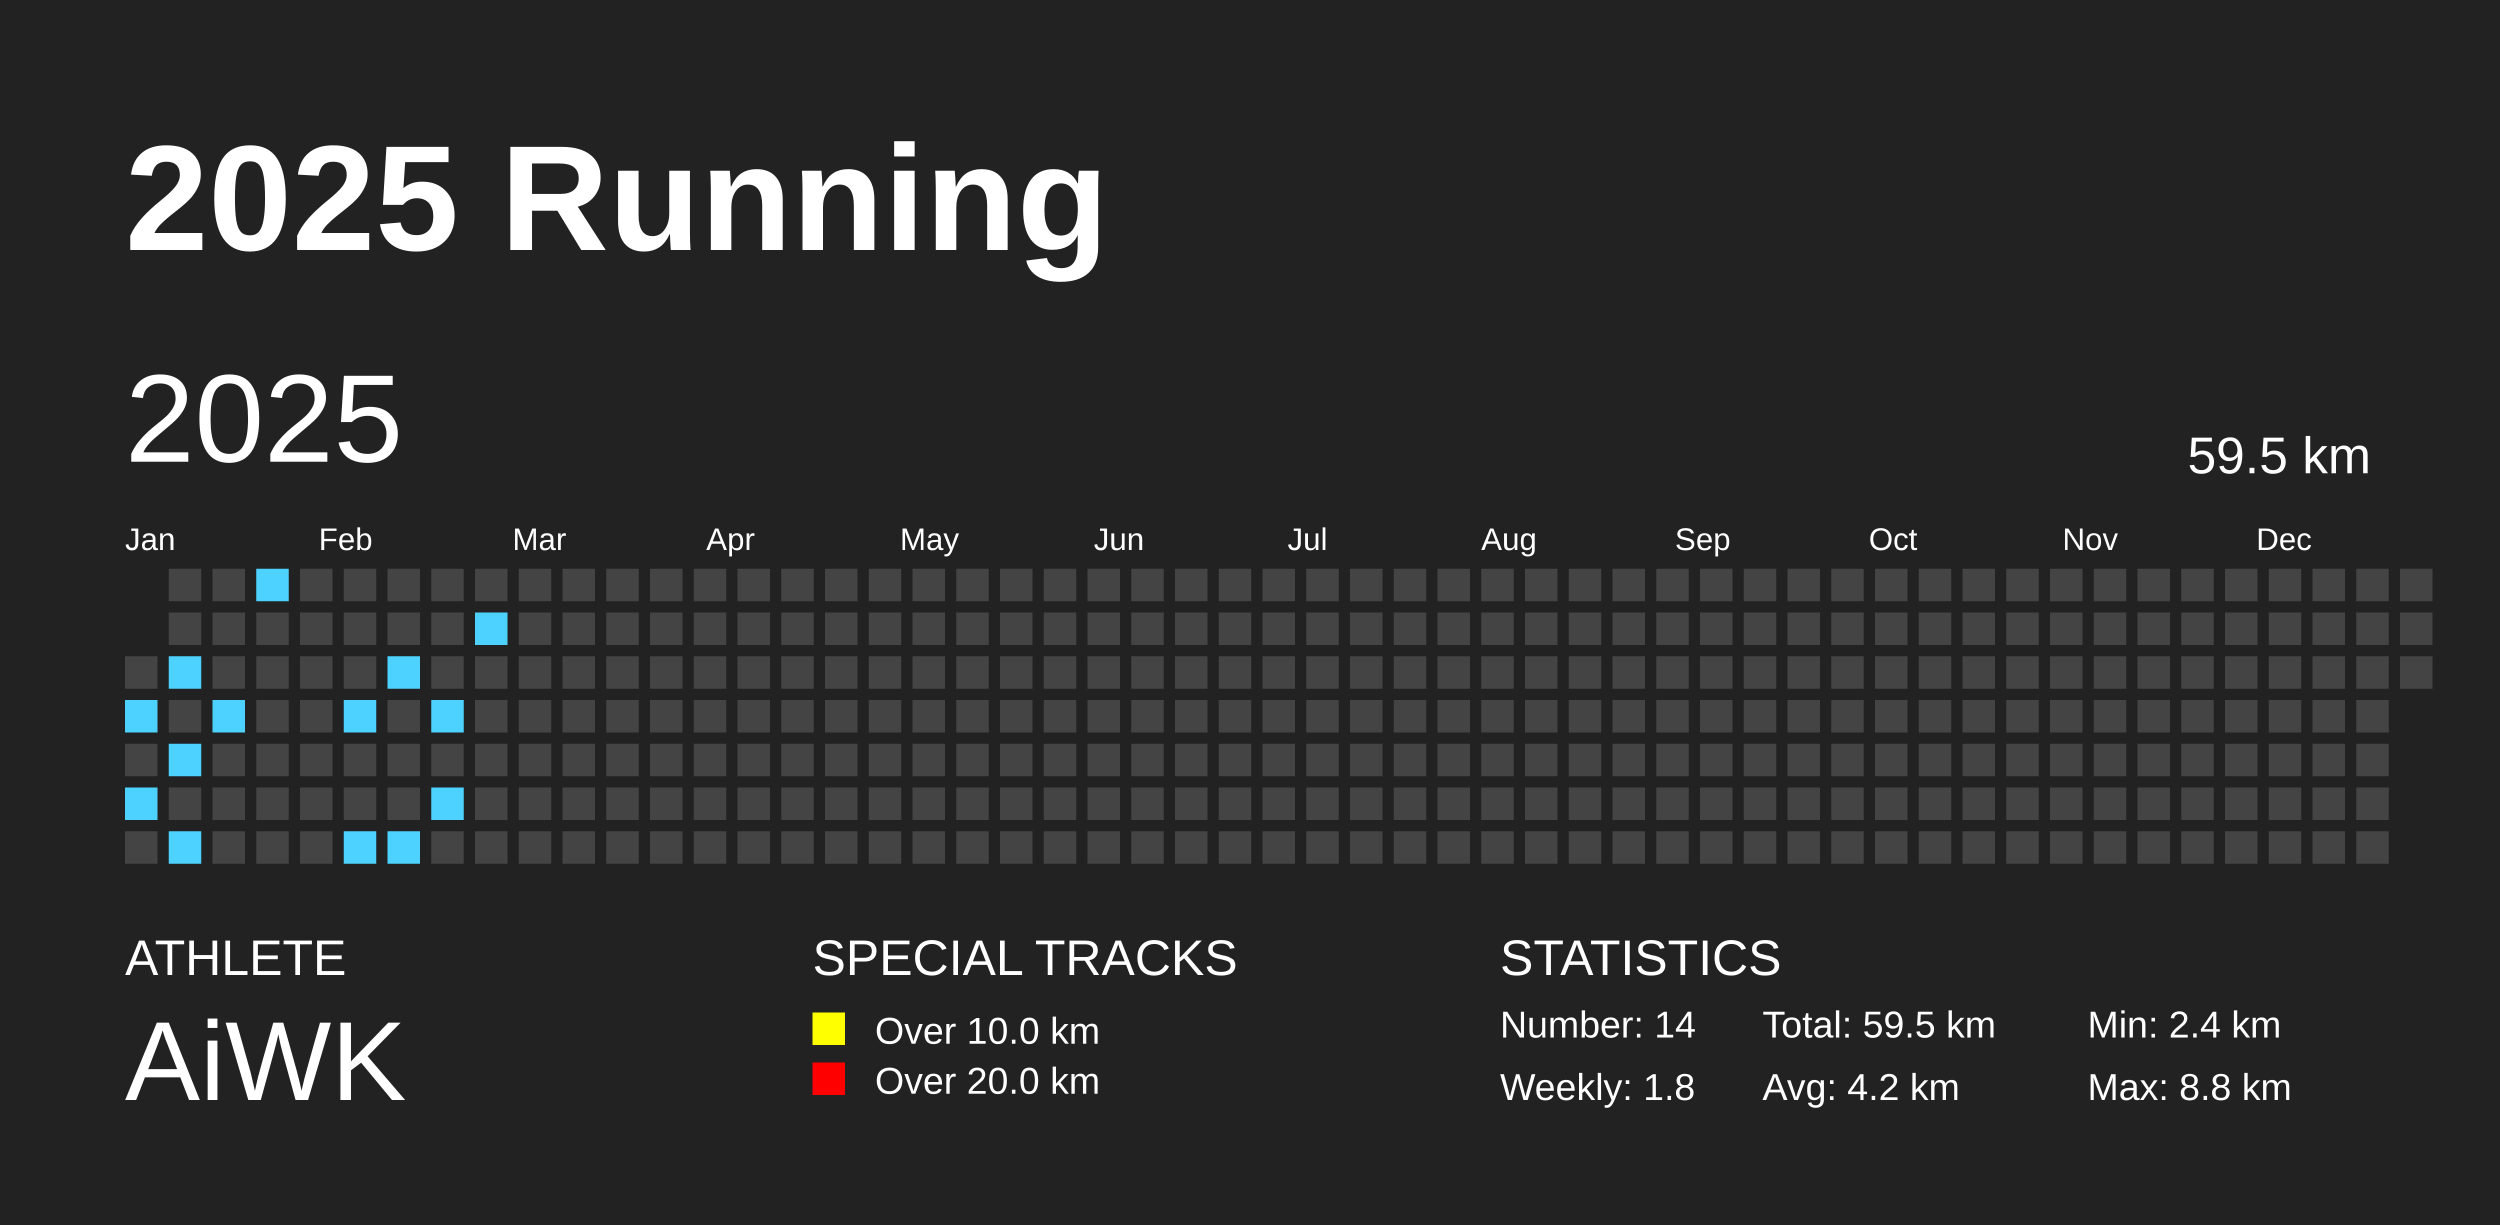
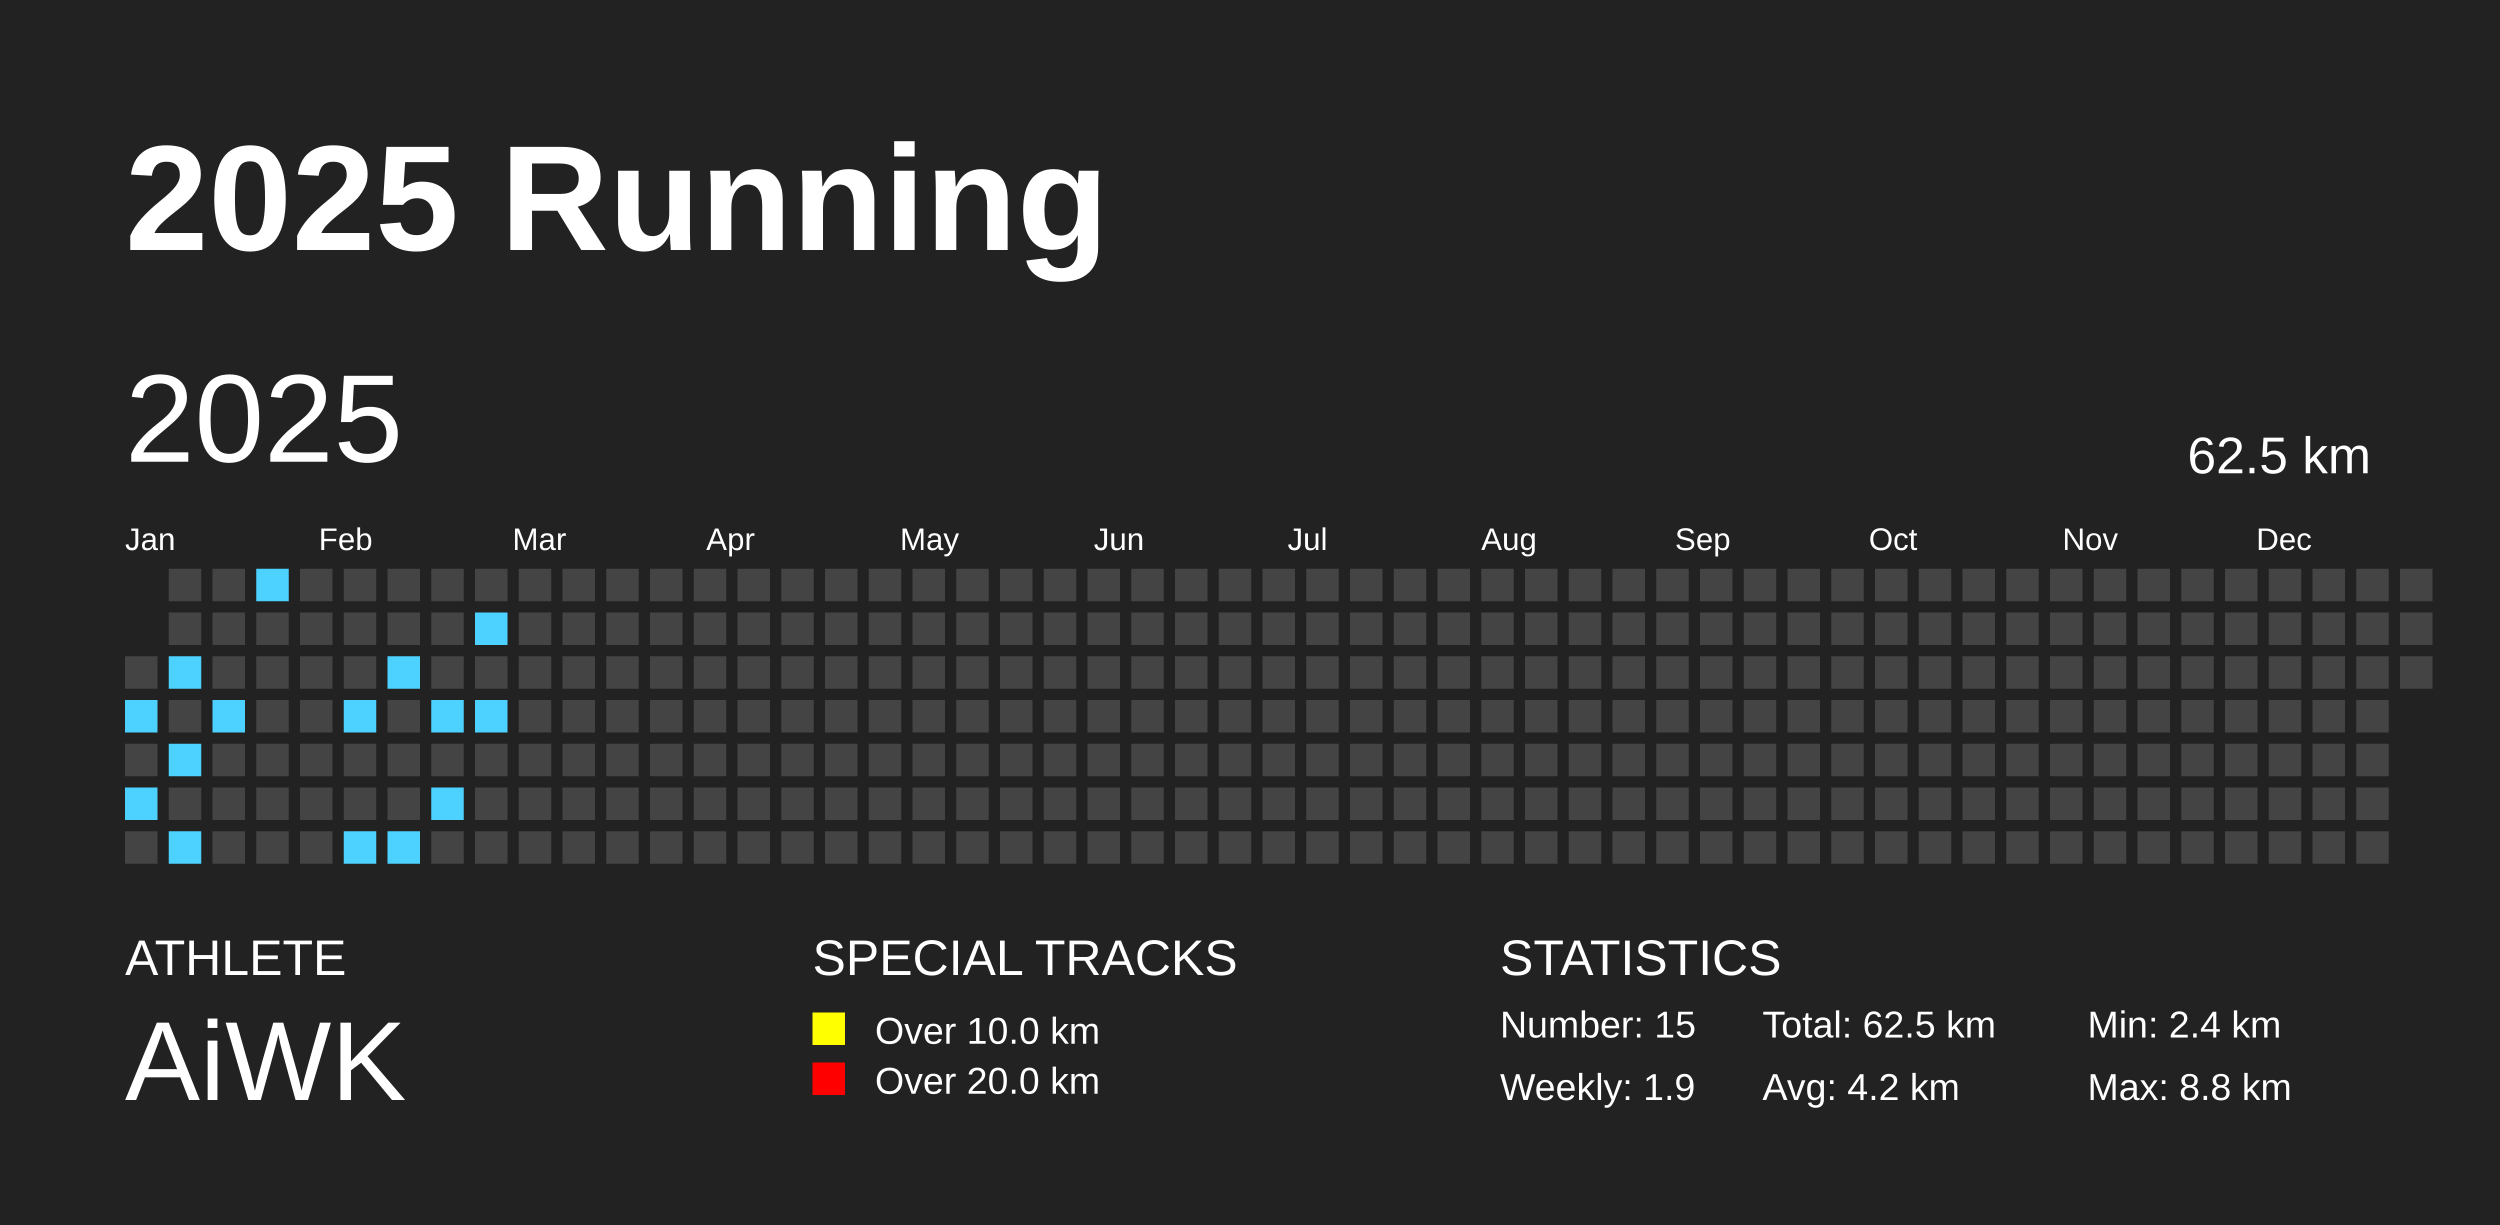
<svg xmlns="http://www.w3.org/2000/svg" baseProfile="full" height="98mm" version="1.1" viewBox="0,0,200,98" width="200mm">
  <defs />
  <rect fill="#222222" height="98" width="200" x="0" y="0" />
  <text fill="#FFFFFF" style="font-size:12px; font-family:Arial; font-weight:bold;" x="10" y="20">2025 Running</text>
  <text fill="#FFFFFF" style="font-size:4px; font-family:Arial" x="10" y="78">ATHLETE</text>
  <text fill="#FFFFFF" style="font-size:9px; font-family:Arial" x="10" y="88">AiWK</text>
  <text fill="#FFFFFF" style="font-size:4px; font-family:Arial" x="65" y="78">SPECIAL TRACKS</text>
  <rect fill="yellow" height="2.6" width="2.6" x="65" y="81" />
  <text fill="#FFFFFF" style="font-size:3px; font-family:Arial" x="70" y="83.5">Over 10.0 km</text>
  <rect fill="red" height="2.6" width="2.6" x="65" y="85" />
  <text fill="#FFFFFF" style="font-size:3px; font-family:Arial" x="70" y="87.5">Over 20.0 km</text>
  <text fill="#FFFFFF" style="font-size:4px; font-family:Arial" x="120" y="78">STATISTICS</text>
-   <text fill="#FFFFFF" style="font-size:3px; font-family:Arial" x="120" y="83">Number: 14</text>
-   <text fill="#FFFFFF" style="font-size:3px; font-family:Arial" x="120" y="88">Weekly: 1.8</text>
-   <text fill="#FFFFFF" style="font-size:3px; font-family:Arial" x="141" y="83">Total: 59.5 km</text>
+   <text fill="#FFFFFF" style="font-size:3px; font-family:Arial" x="120" y="83">Number: 15</text>
+   <text fill="#FFFFFF" style="font-size:3px; font-family:Arial" x="120" y="88">Weekly: 1.9</text>
+   <text fill="#FFFFFF" style="font-size:3px; font-family:Arial" x="141" y="83">Total: 62.5 km</text>
  <text fill="#FFFFFF" style="font-size:3px; font-family:Arial" x="141" y="88">Avg: 4.2 km</text>
  <text fill="#FFFFFF" style="font-size:3px; font-family:Arial" x="167" y="83">Min: 2.4 km</text>
  <text fill="#FFFFFF" style="font-size:3px; font-family:Arial" x="167" y="88">Max: 8.8 km</text>
  <text dominant-baseline="hanging" fill="#FFFFFF" style="font-size:10.0px; font-family:Arial;" x="10" y="30">2025</text>
-   <text dominant-baseline="hanging" fill="#FFFFFF" style="font-size:4.125px; font-family:Arial;" x="175" y="35">59.5 km</text>
+   <text dominant-baseline="hanging" fill="#FFFFFF" style="font-size:4.125px; font-family:Arial;" x="175" y="35">62.5 km</text>
  <text fill="#FFFFFF" style="font-size:2.5px; font-family:Arial" x="10.0" y="44">Jan</text>
  <text fill="#FFFFFF" style="font-size:2.5px; font-family:Arial" x="25.5" y="44">Feb</text>
  <text fill="#FFFFFF" style="font-size:2.5px; font-family:Arial" x="41.0" y="44">Mar</text>
  <text fill="#FFFFFF" style="font-size:2.5px; font-family:Arial" x="56.5" y="44">Apr</text>
  <text fill="#FFFFFF" style="font-size:2.5px; font-family:Arial" x="72.0" y="44">May</text>
  <text fill="#FFFFFF" style="font-size:2.5px; font-family:Arial" x="87.5" y="44">Jun</text>
  <text fill="#FFFFFF" style="font-size:2.5px; font-family:Arial" x="103.0" y="44">Jul</text>
  <text fill="#FFFFFF" style="font-size:2.5px; font-family:Arial" x="118.5" y="44">Aug</text>
  <text fill="#FFFFFF" style="font-size:2.5px; font-family:Arial" x="134.0" y="44">Sep</text>
  <text fill="#FFFFFF" style="font-size:2.5px; font-family:Arial" x="149.5" y="44">Oct</text>
  <text fill="#FFFFFF" style="font-size:2.5px; font-family:Arial" x="165.0" y="44">Nov</text>
  <text fill="#FFFFFF" style="font-size:2.5px; font-family:Arial" x="180.5" y="44">Dec</text>
  <rect fill="#444444" height="2.6" width="2.6" x="10.0" y="52.5" />
  <rect fill="#4DD2FF" height="2.6" width="2.6" x="10.0" y="56.0" />
  <rect fill="#444444" height="2.6" width="2.6" x="10.0" y="59.5" />
  <rect fill="#4DD2FF" height="2.6" width="2.6" x="10.0" y="63.0" />
  <rect fill="#444444" height="2.6" width="2.6" x="10.0" y="66.5" />
  <rect fill="#444444" height="2.6" width="2.6" x="13.5" y="45.5" />
  <rect fill="#444444" height="2.6" width="2.6" x="13.5" y="49.0" />
  <rect fill="#4DD2FF" height="2.6" width="2.6" x="13.5" y="52.5" />
  <rect fill="#444444" height="2.6" width="2.6" x="13.5" y="56.0" />
  <rect fill="#4DD2FF" height="2.6" width="2.6" x="13.5" y="59.5" />
  <rect fill="#444444" height="2.6" width="2.6" x="13.5" y="63.0" />
  <rect fill="#4DD2FF" height="2.6" width="2.6" x="13.5" y="66.5" />
  <rect fill="#444444" height="2.6" width="2.6" x="17.0" y="45.5" />
  <rect fill="#444444" height="2.6" width="2.6" x="17.0" y="49.0" />
  <rect fill="#444444" height="2.6" width="2.6" x="17.0" y="52.5" />
  <rect fill="#4DD2FF" height="2.6" width="2.6" x="17.0" y="56.0" />
  <rect fill="#444444" height="2.6" width="2.6" x="17.0" y="59.5" />
  <rect fill="#444444" height="2.6" width="2.6" x="17.0" y="63.0" />
  <rect fill="#444444" height="2.6" width="2.6" x="17.0" y="66.5" />
  <rect fill="#4DD2FF" height="2.6" width="2.6" x="20.5" y="45.5" />
  <rect fill="#444444" height="2.6" width="2.6" x="20.5" y="49.0" />
  <rect fill="#444444" height="2.6" width="2.6" x="20.5" y="52.5" />
  <rect fill="#444444" height="2.6" width="2.6" x="20.5" y="56.0" />
  <rect fill="#444444" height="2.6" width="2.6" x="20.5" y="59.5" />
  <rect fill="#444444" height="2.6" width="2.6" x="20.5" y="63.0" />
  <rect fill="#444444" height="2.6" width="2.6" x="20.5" y="66.5" />
  <rect fill="#444444" height="2.6" width="2.6" x="24.0" y="45.5" />
  <rect fill="#444444" height="2.6" width="2.6" x="24.0" y="49.0" />
  <rect fill="#444444" height="2.6" width="2.6" x="24.0" y="52.5" />
  <rect fill="#444444" height="2.6" width="2.6" x="24.0" y="56.0" />
  <rect fill="#444444" height="2.6" width="2.6" x="24.0" y="59.5" />
  <rect fill="#444444" height="2.6" width="2.6" x="24.0" y="63.0" />
  <rect fill="#444444" height="2.6" width="2.6" x="24.0" y="66.5" />
  <rect fill="#444444" height="2.6" width="2.6" x="27.5" y="45.5" />
  <rect fill="#444444" height="2.6" width="2.6" x="27.5" y="49.0" />
  <rect fill="#444444" height="2.6" width="2.6" x="27.5" y="52.5" />
  <rect fill="#4DD2FF" height="2.6" width="2.6" x="27.5" y="56.0" />
  <rect fill="#444444" height="2.6" width="2.6" x="27.5" y="59.5" />
  <rect fill="#444444" height="2.6" width="2.6" x="27.5" y="63.0" />
  <rect fill="#4DD2FF" height="2.6" width="2.6" x="27.5" y="66.5" />
  <rect fill="#444444" height="2.6" width="2.6" x="31.0" y="45.5" />
  <rect fill="#444444" height="2.6" width="2.6" x="31.0" y="49.0" />
  <rect fill="#4DD2FF" height="2.6" width="2.6" x="31.0" y="52.5" />
  <rect fill="#444444" height="2.6" width="2.6" x="31.0" y="56.0" />
  <rect fill="#444444" height="2.6" width="2.6" x="31.0" y="59.5" />
  <rect fill="#444444" height="2.6" width="2.6" x="31.0" y="63.0" />
  <rect fill="#4DD2FF" height="2.6" width="2.6" x="31.0" y="66.5" />
  <rect fill="#444444" height="2.6" width="2.6" x="34.5" y="45.5" />
  <rect fill="#444444" height="2.6" width="2.6" x="34.5" y="49.0" />
  <rect fill="#444444" height="2.6" width="2.6" x="34.5" y="52.5" />
  <rect fill="#4DD2FF" height="2.6" width="2.6" x="34.5" y="56.0" />
  <rect fill="#444444" height="2.6" width="2.6" x="34.5" y="59.5" />
  <rect fill="#4DD2FF" height="2.6" width="2.6" x="34.5" y="63.0" />
  <rect fill="#444444" height="2.6" width="2.6" x="34.5" y="66.5" />
  <rect fill="#444444" height="2.6" width="2.6" x="38.0" y="45.5" />
  <rect fill="#4DD2FF" height="2.6" width="2.6" x="38.0" y="49.0" />
  <rect fill="#444444" height="2.6" width="2.6" x="38.0" y="52.5" />
-   <rect fill="#444444" height="2.6" width="2.6" x="38.0" y="56.0" />
+   <rect fill="#4DD2FF" height="2.6" width="2.6" x="38.0" y="56.0" />
  <rect fill="#444444" height="2.6" width="2.6" x="38.0" y="59.5" />
  <rect fill="#444444" height="2.6" width="2.6" x="38.0" y="63.0" />
  <rect fill="#444444" height="2.6" width="2.6" x="38.0" y="66.5" />
  <rect fill="#444444" height="2.6" width="2.6" x="41.5" y="45.5" />
  <rect fill="#444444" height="2.6" width="2.6" x="41.5" y="49.0" />
  <rect fill="#444444" height="2.6" width="2.6" x="41.5" y="52.5" />
  <rect fill="#444444" height="2.6" width="2.6" x="41.5" y="56.0" />
  <rect fill="#444444" height="2.6" width="2.6" x="41.5" y="59.5" />
  <rect fill="#444444" height="2.6" width="2.6" x="41.5" y="63.0" />
  <rect fill="#444444" height="2.6" width="2.6" x="41.5" y="66.5" />
  <rect fill="#444444" height="2.6" width="2.6" x="45.0" y="45.5" />
  <rect fill="#444444" height="2.6" width="2.6" x="45.0" y="49.0" />
  <rect fill="#444444" height="2.6" width="2.6" x="45.0" y="52.5" />
  <rect fill="#444444" height="2.6" width="2.6" x="45.0" y="56.0" />
  <rect fill="#444444" height="2.6" width="2.6" x="45.0" y="59.5" />
  <rect fill="#444444" height="2.6" width="2.6" x="45.0" y="63.0" />
  <rect fill="#444444" height="2.6" width="2.6" x="45.0" y="66.5" />
  <rect fill="#444444" height="2.6" width="2.6" x="48.5" y="45.5" />
  <rect fill="#444444" height="2.6" width="2.6" x="48.5" y="49.0" />
  <rect fill="#444444" height="2.6" width="2.6" x="48.5" y="52.5" />
  <rect fill="#444444" height="2.6" width="2.6" x="48.5" y="56.0" />
  <rect fill="#444444" height="2.6" width="2.6" x="48.5" y="59.5" />
  <rect fill="#444444" height="2.6" width="2.6" x="48.5" y="63.0" />
  <rect fill="#444444" height="2.6" width="2.6" x="48.5" y="66.5" />
  <rect fill="#444444" height="2.6" width="2.6" x="52.0" y="45.5" />
  <rect fill="#444444" height="2.6" width="2.6" x="52.0" y="49.0" />
  <rect fill="#444444" height="2.6" width="2.6" x="52.0" y="52.5" />
  <rect fill="#444444" height="2.6" width="2.6" x="52.0" y="56.0" />
  <rect fill="#444444" height="2.6" width="2.6" x="52.0" y="59.5" />
  <rect fill="#444444" height="2.6" width="2.6" x="52.0" y="63.0" />
  <rect fill="#444444" height="2.6" width="2.6" x="52.0" y="66.5" />
  <rect fill="#444444" height="2.6" width="2.6" x="55.5" y="45.5" />
  <rect fill="#444444" height="2.6" width="2.6" x="55.5" y="49.0" />
  <rect fill="#444444" height="2.6" width="2.6" x="55.5" y="52.5" />
  <rect fill="#444444" height="2.6" width="2.6" x="55.5" y="56.0" />
  <rect fill="#444444" height="2.6" width="2.6" x="55.5" y="59.5" />
  <rect fill="#444444" height="2.6" width="2.6" x="55.5" y="63.0" />
  <rect fill="#444444" height="2.6" width="2.6" x="55.5" y="66.5" />
  <rect fill="#444444" height="2.6" width="2.6" x="59.0" y="45.5" />
  <rect fill="#444444" height="2.6" width="2.6" x="59.0" y="49.0" />
  <rect fill="#444444" height="2.6" width="2.6" x="59.0" y="52.5" />
  <rect fill="#444444" height="2.6" width="2.6" x="59.0" y="56.0" />
  <rect fill="#444444" height="2.6" width="2.6" x="59.0" y="59.5" />
  <rect fill="#444444" height="2.6" width="2.6" x="59.0" y="63.0" />
  <rect fill="#444444" height="2.6" width="2.6" x="59.0" y="66.5" />
  <rect fill="#444444" height="2.6" width="2.6" x="62.5" y="45.5" />
  <rect fill="#444444" height="2.6" width="2.6" x="62.5" y="49.0" />
  <rect fill="#444444" height="2.6" width="2.6" x="62.5" y="52.5" />
  <rect fill="#444444" height="2.6" width="2.6" x="62.5" y="56.0" />
  <rect fill="#444444" height="2.6" width="2.6" x="62.5" y="59.5" />
  <rect fill="#444444" height="2.6" width="2.6" x="62.5" y="63.0" />
  <rect fill="#444444" height="2.6" width="2.6" x="62.5" y="66.5" />
  <rect fill="#444444" height="2.6" width="2.6" x="66.0" y="45.5" />
  <rect fill="#444444" height="2.6" width="2.6" x="66.0" y="49.0" />
  <rect fill="#444444" height="2.6" width="2.6" x="66.0" y="52.5" />
  <rect fill="#444444" height="2.6" width="2.6" x="66.0" y="56.0" />
  <rect fill="#444444" height="2.6" width="2.6" x="66.0" y="59.5" />
  <rect fill="#444444" height="2.6" width="2.6" x="66.0" y="63.0" />
  <rect fill="#444444" height="2.6" width="2.6" x="66.0" y="66.5" />
  <rect fill="#444444" height="2.6" width="2.6" x="69.5" y="45.5" />
  <rect fill="#444444" height="2.6" width="2.6" x="69.5" y="49.0" />
  <rect fill="#444444" height="2.6" width="2.6" x="69.5" y="52.5" />
  <rect fill="#444444" height="2.6" width="2.6" x="69.5" y="56.0" />
  <rect fill="#444444" height="2.6" width="2.6" x="69.5" y="59.5" />
  <rect fill="#444444" height="2.6" width="2.6" x="69.5" y="63.0" />
  <rect fill="#444444" height="2.6" width="2.6" x="69.5" y="66.5" />
  <rect fill="#444444" height="2.6" width="2.6" x="73.0" y="45.5" />
  <rect fill="#444444" height="2.6" width="2.6" x="73.0" y="49.0" />
  <rect fill="#444444" height="2.6" width="2.6" x="73.0" y="52.5" />
  <rect fill="#444444" height="2.6" width="2.6" x="73.0" y="56.0" />
  <rect fill="#444444" height="2.6" width="2.6" x="73.0" y="59.5" />
  <rect fill="#444444" height="2.6" width="2.6" x="73.0" y="63.0" />
  <rect fill="#444444" height="2.6" width="2.6" x="73.0" y="66.5" />
  <rect fill="#444444" height="2.6" width="2.6" x="76.5" y="45.5" />
  <rect fill="#444444" height="2.6" width="2.6" x="76.5" y="49.0" />
  <rect fill="#444444" height="2.6" width="2.6" x="76.5" y="52.5" />
  <rect fill="#444444" height="2.6" width="2.6" x="76.5" y="56.0" />
  <rect fill="#444444" height="2.6" width="2.6" x="76.5" y="59.5" />
  <rect fill="#444444" height="2.6" width="2.6" x="76.5" y="63.0" />
  <rect fill="#444444" height="2.6" width="2.6" x="76.5" y="66.5" />
  <rect fill="#444444" height="2.6" width="2.6" x="80.0" y="45.5" />
  <rect fill="#444444" height="2.6" width="2.6" x="80.0" y="49.0" />
  <rect fill="#444444" height="2.6" width="2.6" x="80.0" y="52.5" />
  <rect fill="#444444" height="2.6" width="2.6" x="80.0" y="56.0" />
  <rect fill="#444444" height="2.6" width="2.6" x="80.0" y="59.5" />
  <rect fill="#444444" height="2.6" width="2.6" x="80.0" y="63.0" />
  <rect fill="#444444" height="2.6" width="2.6" x="80.0" y="66.5" />
  <rect fill="#444444" height="2.6" width="2.6" x="83.5" y="45.5" />
  <rect fill="#444444" height="2.6" width="2.6" x="83.5" y="49.0" />
  <rect fill="#444444" height="2.6" width="2.6" x="83.5" y="52.5" />
  <rect fill="#444444" height="2.6" width="2.6" x="83.5" y="56.0" />
  <rect fill="#444444" height="2.6" width="2.6" x="83.5" y="59.5" />
  <rect fill="#444444" height="2.6" width="2.6" x="83.5" y="63.0" />
  <rect fill="#444444" height="2.6" width="2.6" x="83.5" y="66.5" />
  <rect fill="#444444" height="2.6" width="2.6" x="87.0" y="45.5" />
  <rect fill="#444444" height="2.6" width="2.6" x="87.0" y="49.0" />
  <rect fill="#444444" height="2.6" width="2.6" x="87.0" y="52.5" />
  <rect fill="#444444" height="2.6" width="2.6" x="87.0" y="56.0" />
  <rect fill="#444444" height="2.6" width="2.6" x="87.0" y="59.5" />
  <rect fill="#444444" height="2.6" width="2.6" x="87.0" y="63.0" />
  <rect fill="#444444" height="2.6" width="2.6" x="87.0" y="66.5" />
  <rect fill="#444444" height="2.6" width="2.6" x="90.5" y="45.5" />
  <rect fill="#444444" height="2.6" width="2.6" x="90.5" y="49.0" />
  <rect fill="#444444" height="2.6" width="2.6" x="90.5" y="52.5" />
  <rect fill="#444444" height="2.6" width="2.6" x="90.5" y="56.0" />
  <rect fill="#444444" height="2.6" width="2.6" x="90.5" y="59.5" />
  <rect fill="#444444" height="2.6" width="2.6" x="90.5" y="63.0" />
  <rect fill="#444444" height="2.6" width="2.6" x="90.5" y="66.5" />
  <rect fill="#444444" height="2.6" width="2.6" x="94.0" y="45.5" />
  <rect fill="#444444" height="2.6" width="2.6" x="94.0" y="49.0" />
  <rect fill="#444444" height="2.6" width="2.6" x="94.0" y="52.5" />
  <rect fill="#444444" height="2.6" width="2.6" x="94.0" y="56.0" />
  <rect fill="#444444" height="2.6" width="2.6" x="94.0" y="59.5" />
  <rect fill="#444444" height="2.6" width="2.6" x="94.0" y="63.0" />
  <rect fill="#444444" height="2.6" width="2.6" x="94.0" y="66.5" />
  <rect fill="#444444" height="2.6" width="2.6" x="97.5" y="45.5" />
  <rect fill="#444444" height="2.6" width="2.6" x="97.5" y="49.0" />
  <rect fill="#444444" height="2.6" width="2.6" x="97.5" y="52.5" />
  <rect fill="#444444" height="2.6" width="2.6" x="97.5" y="56.0" />
  <rect fill="#444444" height="2.6" width="2.6" x="97.5" y="59.5" />
  <rect fill="#444444" height="2.6" width="2.6" x="97.5" y="63.0" />
  <rect fill="#444444" height="2.6" width="2.6" x="97.5" y="66.5" />
  <rect fill="#444444" height="2.6" width="2.6" x="101.0" y="45.5" />
  <rect fill="#444444" height="2.6" width="2.6" x="101.0" y="49.0" />
  <rect fill="#444444" height="2.6" width="2.6" x="101.0" y="52.5" />
  <rect fill="#444444" height="2.6" width="2.6" x="101.0" y="56.0" />
  <rect fill="#444444" height="2.6" width="2.6" x="101.0" y="59.5" />
  <rect fill="#444444" height="2.6" width="2.6" x="101.0" y="63.0" />
  <rect fill="#444444" height="2.6" width="2.6" x="101.0" y="66.5" />
  <rect fill="#444444" height="2.6" width="2.6" x="104.5" y="45.5" />
  <rect fill="#444444" height="2.6" width="2.6" x="104.5" y="49.0" />
  <rect fill="#444444" height="2.6" width="2.6" x="104.5" y="52.5" />
  <rect fill="#444444" height="2.6" width="2.6" x="104.5" y="56.0" />
  <rect fill="#444444" height="2.6" width="2.6" x="104.5" y="59.5" />
  <rect fill="#444444" height="2.6" width="2.6" x="104.5" y="63.0" />
  <rect fill="#444444" height="2.6" width="2.6" x="104.5" y="66.5" />
  <rect fill="#444444" height="2.6" width="2.6" x="108.0" y="45.5" />
  <rect fill="#444444" height="2.6" width="2.6" x="108.0" y="49.0" />
  <rect fill="#444444" height="2.6" width="2.6" x="108.0" y="52.5" />
  <rect fill="#444444" height="2.6" width="2.6" x="108.0" y="56.0" />
  <rect fill="#444444" height="2.6" width="2.6" x="108.0" y="59.5" />
  <rect fill="#444444" height="2.6" width="2.6" x="108.0" y="63.0" />
  <rect fill="#444444" height="2.6" width="2.6" x="108.0" y="66.5" />
  <rect fill="#444444" height="2.6" width="2.6" x="111.5" y="45.5" />
  <rect fill="#444444" height="2.6" width="2.6" x="111.5" y="49.0" />
  <rect fill="#444444" height="2.6" width="2.6" x="111.5" y="52.5" />
  <rect fill="#444444" height="2.6" width="2.6" x="111.5" y="56.0" />
  <rect fill="#444444" height="2.6" width="2.6" x="111.5" y="59.5" />
  <rect fill="#444444" height="2.6" width="2.6" x="111.5" y="63.0" />
  <rect fill="#444444" height="2.6" width="2.6" x="111.5" y="66.5" />
  <rect fill="#444444" height="2.6" width="2.6" x="115.0" y="45.5" />
  <rect fill="#444444" height="2.6" width="2.6" x="115.0" y="49.0" />
  <rect fill="#444444" height="2.6" width="2.6" x="115.0" y="52.5" />
  <rect fill="#444444" height="2.6" width="2.6" x="115.0" y="56.0" />
  <rect fill="#444444" height="2.6" width="2.6" x="115.0" y="59.5" />
  <rect fill="#444444" height="2.6" width="2.6" x="115.0" y="63.0" />
  <rect fill="#444444" height="2.6" width="2.6" x="115.0" y="66.5" />
  <rect fill="#444444" height="2.6" width="2.6" x="118.5" y="45.5" />
  <rect fill="#444444" height="2.6" width="2.6" x="118.5" y="49.0" />
  <rect fill="#444444" height="2.6" width="2.6" x="118.5" y="52.5" />
  <rect fill="#444444" height="2.6" width="2.6" x="118.5" y="56.0" />
  <rect fill="#444444" height="2.6" width="2.6" x="118.5" y="59.5" />
  <rect fill="#444444" height="2.6" width="2.6" x="118.5" y="63.0" />
  <rect fill="#444444" height="2.6" width="2.6" x="118.5" y="66.5" />
  <rect fill="#444444" height="2.6" width="2.6" x="122.0" y="45.5" />
  <rect fill="#444444" height="2.6" width="2.6" x="122.0" y="49.0" />
  <rect fill="#444444" height="2.6" width="2.6" x="122.0" y="52.5" />
  <rect fill="#444444" height="2.6" width="2.6" x="122.0" y="56.0" />
  <rect fill="#444444" height="2.6" width="2.6" x="122.0" y="59.5" />
  <rect fill="#444444" height="2.6" width="2.6" x="122.0" y="63.0" />
  <rect fill="#444444" height="2.6" width="2.6" x="122.0" y="66.5" />
  <rect fill="#444444" height="2.6" width="2.6" x="125.5" y="45.5" />
  <rect fill="#444444" height="2.6" width="2.6" x="125.5" y="49.0" />
  <rect fill="#444444" height="2.6" width="2.6" x="125.5" y="52.5" />
  <rect fill="#444444" height="2.6" width="2.6" x="125.5" y="56.0" />
  <rect fill="#444444" height="2.6" width="2.6" x="125.5" y="59.5" />
  <rect fill="#444444" height="2.6" width="2.6" x="125.5" y="63.0" />
  <rect fill="#444444" height="2.6" width="2.6" x="125.5" y="66.5" />
  <rect fill="#444444" height="2.6" width="2.6" x="129.0" y="45.5" />
  <rect fill="#444444" height="2.6" width="2.6" x="129.0" y="49.0" />
  <rect fill="#444444" height="2.6" width="2.6" x="129.0" y="52.5" />
  <rect fill="#444444" height="2.6" width="2.6" x="129.0" y="56.0" />
  <rect fill="#444444" height="2.6" width="2.6" x="129.0" y="59.5" />
  <rect fill="#444444" height="2.6" width="2.6" x="129.0" y="63.0" />
  <rect fill="#444444" height="2.6" width="2.6" x="129.0" y="66.5" />
  <rect fill="#444444" height="2.6" width="2.6" x="132.5" y="45.5" />
  <rect fill="#444444" height="2.6" width="2.6" x="132.5" y="49.0" />
  <rect fill="#444444" height="2.6" width="2.6" x="132.5" y="52.5" />
  <rect fill="#444444" height="2.6" width="2.6" x="132.5" y="56.0" />
  <rect fill="#444444" height="2.6" width="2.6" x="132.5" y="59.5" />
  <rect fill="#444444" height="2.6" width="2.6" x="132.5" y="63.0" />
  <rect fill="#444444" height="2.6" width="2.6" x="132.5" y="66.5" />
  <rect fill="#444444" height="2.6" width="2.6" x="136.0" y="45.5" />
  <rect fill="#444444" height="2.6" width="2.6" x="136.0" y="49.0" />
  <rect fill="#444444" height="2.6" width="2.6" x="136.0" y="52.5" />
  <rect fill="#444444" height="2.6" width="2.6" x="136.0" y="56.0" />
  <rect fill="#444444" height="2.6" width="2.6" x="136.0" y="59.5" />
  <rect fill="#444444" height="2.6" width="2.6" x="136.0" y="63.0" />
  <rect fill="#444444" height="2.6" width="2.6" x="136.0" y="66.5" />
  <rect fill="#444444" height="2.6" width="2.6" x="139.5" y="45.5" />
  <rect fill="#444444" height="2.6" width="2.6" x="139.5" y="49.0" />
  <rect fill="#444444" height="2.6" width="2.6" x="139.5" y="52.5" />
  <rect fill="#444444" height="2.6" width="2.6" x="139.5" y="56.0" />
  <rect fill="#444444" height="2.6" width="2.6" x="139.5" y="59.5" />
  <rect fill="#444444" height="2.6" width="2.6" x="139.5" y="63.0" />
  <rect fill="#444444" height="2.6" width="2.6" x="139.5" y="66.5" />
  <rect fill="#444444" height="2.6" width="2.6" x="143.0" y="45.5" />
  <rect fill="#444444" height="2.6" width="2.6" x="143.0" y="49.0" />
  <rect fill="#444444" height="2.6" width="2.6" x="143.0" y="52.5" />
  <rect fill="#444444" height="2.6" width="2.6" x="143.0" y="56.0" />
  <rect fill="#444444" height="2.6" width="2.6" x="143.0" y="59.5" />
  <rect fill="#444444" height="2.6" width="2.6" x="143.0" y="63.0" />
  <rect fill="#444444" height="2.6" width="2.6" x="143.0" y="66.5" />
  <rect fill="#444444" height="2.6" width="2.6" x="146.5" y="45.5" />
  <rect fill="#444444" height="2.6" width="2.6" x="146.5" y="49.0" />
  <rect fill="#444444" height="2.6" width="2.6" x="146.5" y="52.5" />
  <rect fill="#444444" height="2.6" width="2.6" x="146.5" y="56.0" />
  <rect fill="#444444" height="2.6" width="2.6" x="146.5" y="59.5" />
  <rect fill="#444444" height="2.6" width="2.6" x="146.5" y="63.0" />
  <rect fill="#444444" height="2.6" width="2.6" x="146.5" y="66.5" />
  <rect fill="#444444" height="2.6" width="2.6" x="150.0" y="45.5" />
  <rect fill="#444444" height="2.6" width="2.6" x="150.0" y="49.0" />
  <rect fill="#444444" height="2.6" width="2.6" x="150.0" y="52.5" />
  <rect fill="#444444" height="2.6" width="2.6" x="150.0" y="56.0" />
  <rect fill="#444444" height="2.6" width="2.6" x="150.0" y="59.5" />
  <rect fill="#444444" height="2.6" width="2.6" x="150.0" y="63.0" />
  <rect fill="#444444" height="2.6" width="2.6" x="150.0" y="66.5" />
  <rect fill="#444444" height="2.6" width="2.6" x="153.5" y="45.5" />
  <rect fill="#444444" height="2.6" width="2.6" x="153.5" y="49.0" />
  <rect fill="#444444" height="2.6" width="2.6" x="153.5" y="52.5" />
  <rect fill="#444444" height="2.6" width="2.6" x="153.5" y="56.0" />
  <rect fill="#444444" height="2.6" width="2.6" x="153.5" y="59.5" />
  <rect fill="#444444" height="2.6" width="2.6" x="153.5" y="63.0" />
  <rect fill="#444444" height="2.6" width="2.6" x="153.5" y="66.5" />
  <rect fill="#444444" height="2.6" width="2.6" x="157.0" y="45.5" />
  <rect fill="#444444" height="2.6" width="2.6" x="157.0" y="49.0" />
  <rect fill="#444444" height="2.6" width="2.6" x="157.0" y="52.5" />
  <rect fill="#444444" height="2.6" width="2.6" x="157.0" y="56.0" />
  <rect fill="#444444" height="2.6" width="2.6" x="157.0" y="59.5" />
  <rect fill="#444444" height="2.6" width="2.6" x="157.0" y="63.0" />
  <rect fill="#444444" height="2.6" width="2.6" x="157.0" y="66.5" />
  <rect fill="#444444" height="2.6" width="2.6" x="160.5" y="45.5" />
  <rect fill="#444444" height="2.6" width="2.6" x="160.5" y="49.0" />
  <rect fill="#444444" height="2.6" width="2.6" x="160.5" y="52.5" />
  <rect fill="#444444" height="2.6" width="2.6" x="160.5" y="56.0" />
  <rect fill="#444444" height="2.6" width="2.6" x="160.5" y="59.5" />
  <rect fill="#444444" height="2.6" width="2.6" x="160.5" y="63.0" />
  <rect fill="#444444" height="2.6" width="2.6" x="160.5" y="66.5" />
  <rect fill="#444444" height="2.6" width="2.6" x="164.0" y="45.5" />
  <rect fill="#444444" height="2.6" width="2.6" x="164.0" y="49.0" />
  <rect fill="#444444" height="2.6" width="2.6" x="164.0" y="52.5" />
  <rect fill="#444444" height="2.6" width="2.6" x="164.0" y="56.0" />
  <rect fill="#444444" height="2.6" width="2.6" x="164.0" y="59.5" />
  <rect fill="#444444" height="2.6" width="2.6" x="164.0" y="63.0" />
  <rect fill="#444444" height="2.6" width="2.6" x="164.0" y="66.5" />
  <rect fill="#444444" height="2.6" width="2.6" x="167.5" y="45.5" />
  <rect fill="#444444" height="2.6" width="2.6" x="167.5" y="49.0" />
  <rect fill="#444444" height="2.6" width="2.6" x="167.5" y="52.5" />
  <rect fill="#444444" height="2.6" width="2.6" x="167.5" y="56.0" />
  <rect fill="#444444" height="2.6" width="2.6" x="167.5" y="59.5" />
  <rect fill="#444444" height="2.6" width="2.6" x="167.5" y="63.0" />
  <rect fill="#444444" height="2.6" width="2.6" x="167.5" y="66.5" />
  <rect fill="#444444" height="2.6" width="2.6" x="171.0" y="45.5" />
  <rect fill="#444444" height="2.6" width="2.6" x="171.0" y="49.0" />
  <rect fill="#444444" height="2.6" width="2.6" x="171.0" y="52.5" />
  <rect fill="#444444" height="2.6" width="2.6" x="171.0" y="56.0" />
  <rect fill="#444444" height="2.6" width="2.6" x="171.0" y="59.5" />
  <rect fill="#444444" height="2.6" width="2.6" x="171.0" y="63.0" />
  <rect fill="#444444" height="2.6" width="2.6" x="171.0" y="66.5" />
  <rect fill="#444444" height="2.6" width="2.6" x="174.5" y="45.5" />
  <rect fill="#444444" height="2.6" width="2.6" x="174.5" y="49.0" />
  <rect fill="#444444" height="2.6" width="2.6" x="174.5" y="52.5" />
  <rect fill="#444444" height="2.6" width="2.6" x="174.5" y="56.0" />
  <rect fill="#444444" height="2.6" width="2.6" x="174.5" y="59.5" />
  <rect fill="#444444" height="2.6" width="2.6" x="174.5" y="63.0" />
  <rect fill="#444444" height="2.6" width="2.6" x="174.5" y="66.5" />
  <rect fill="#444444" height="2.6" width="2.6" x="178.0" y="45.5" />
  <rect fill="#444444" height="2.6" width="2.6" x="178.0" y="49.0" />
  <rect fill="#444444" height="2.6" width="2.6" x="178.0" y="52.5" />
  <rect fill="#444444" height="2.6" width="2.6" x="178.0" y="56.0" />
  <rect fill="#444444" height="2.6" width="2.6" x="178.0" y="59.5" />
  <rect fill="#444444" height="2.6" width="2.6" x="178.0" y="63.0" />
  <rect fill="#444444" height="2.6" width="2.6" x="178.0" y="66.5" />
  <rect fill="#444444" height="2.6" width="2.6" x="181.5" y="45.5" />
  <rect fill="#444444" height="2.6" width="2.6" x="181.5" y="49.0" />
  <rect fill="#444444" height="2.6" width="2.6" x="181.5" y="52.5" />
  <rect fill="#444444" height="2.6" width="2.6" x="181.5" y="56.0" />
  <rect fill="#444444" height="2.6" width="2.6" x="181.5" y="59.5" />
  <rect fill="#444444" height="2.6" width="2.6" x="181.5" y="63.0" />
  <rect fill="#444444" height="2.6" width="2.6" x="181.5" y="66.5" />
  <rect fill="#444444" height="2.6" width="2.6" x="185.0" y="45.5" />
  <rect fill="#444444" height="2.6" width="2.6" x="185.0" y="49.0" />
  <rect fill="#444444" height="2.6" width="2.6" x="185.0" y="52.5" />
  <rect fill="#444444" height="2.6" width="2.6" x="185.0" y="56.0" />
  <rect fill="#444444" height="2.6" width="2.6" x="185.0" y="59.5" />
  <rect fill="#444444" height="2.6" width="2.6" x="185.0" y="63.0" />
  <rect fill="#444444" height="2.6" width="2.6" x="185.0" y="66.5" />
  <rect fill="#444444" height="2.6" width="2.6" x="188.5" y="45.5" />
  <rect fill="#444444" height="2.6" width="2.6" x="188.5" y="49.0" />
  <rect fill="#444444" height="2.6" width="2.6" x="188.5" y="52.5" />
  <rect fill="#444444" height="2.6" width="2.6" x="188.5" y="56.0" />
  <rect fill="#444444" height="2.6" width="2.6" x="188.5" y="59.5" />
  <rect fill="#444444" height="2.6" width="2.6" x="188.5" y="63.0" />
  <rect fill="#444444" height="2.6" width="2.6" x="188.5" y="66.5" />
  <rect fill="#444444" height="2.6" width="2.6" x="192.0" y="45.5" />
  <rect fill="#444444" height="2.6" width="2.6" x="192.0" y="49.0" />
  <rect fill="#444444" height="2.6" width="2.6" x="192.0" y="52.5" />
</svg>
